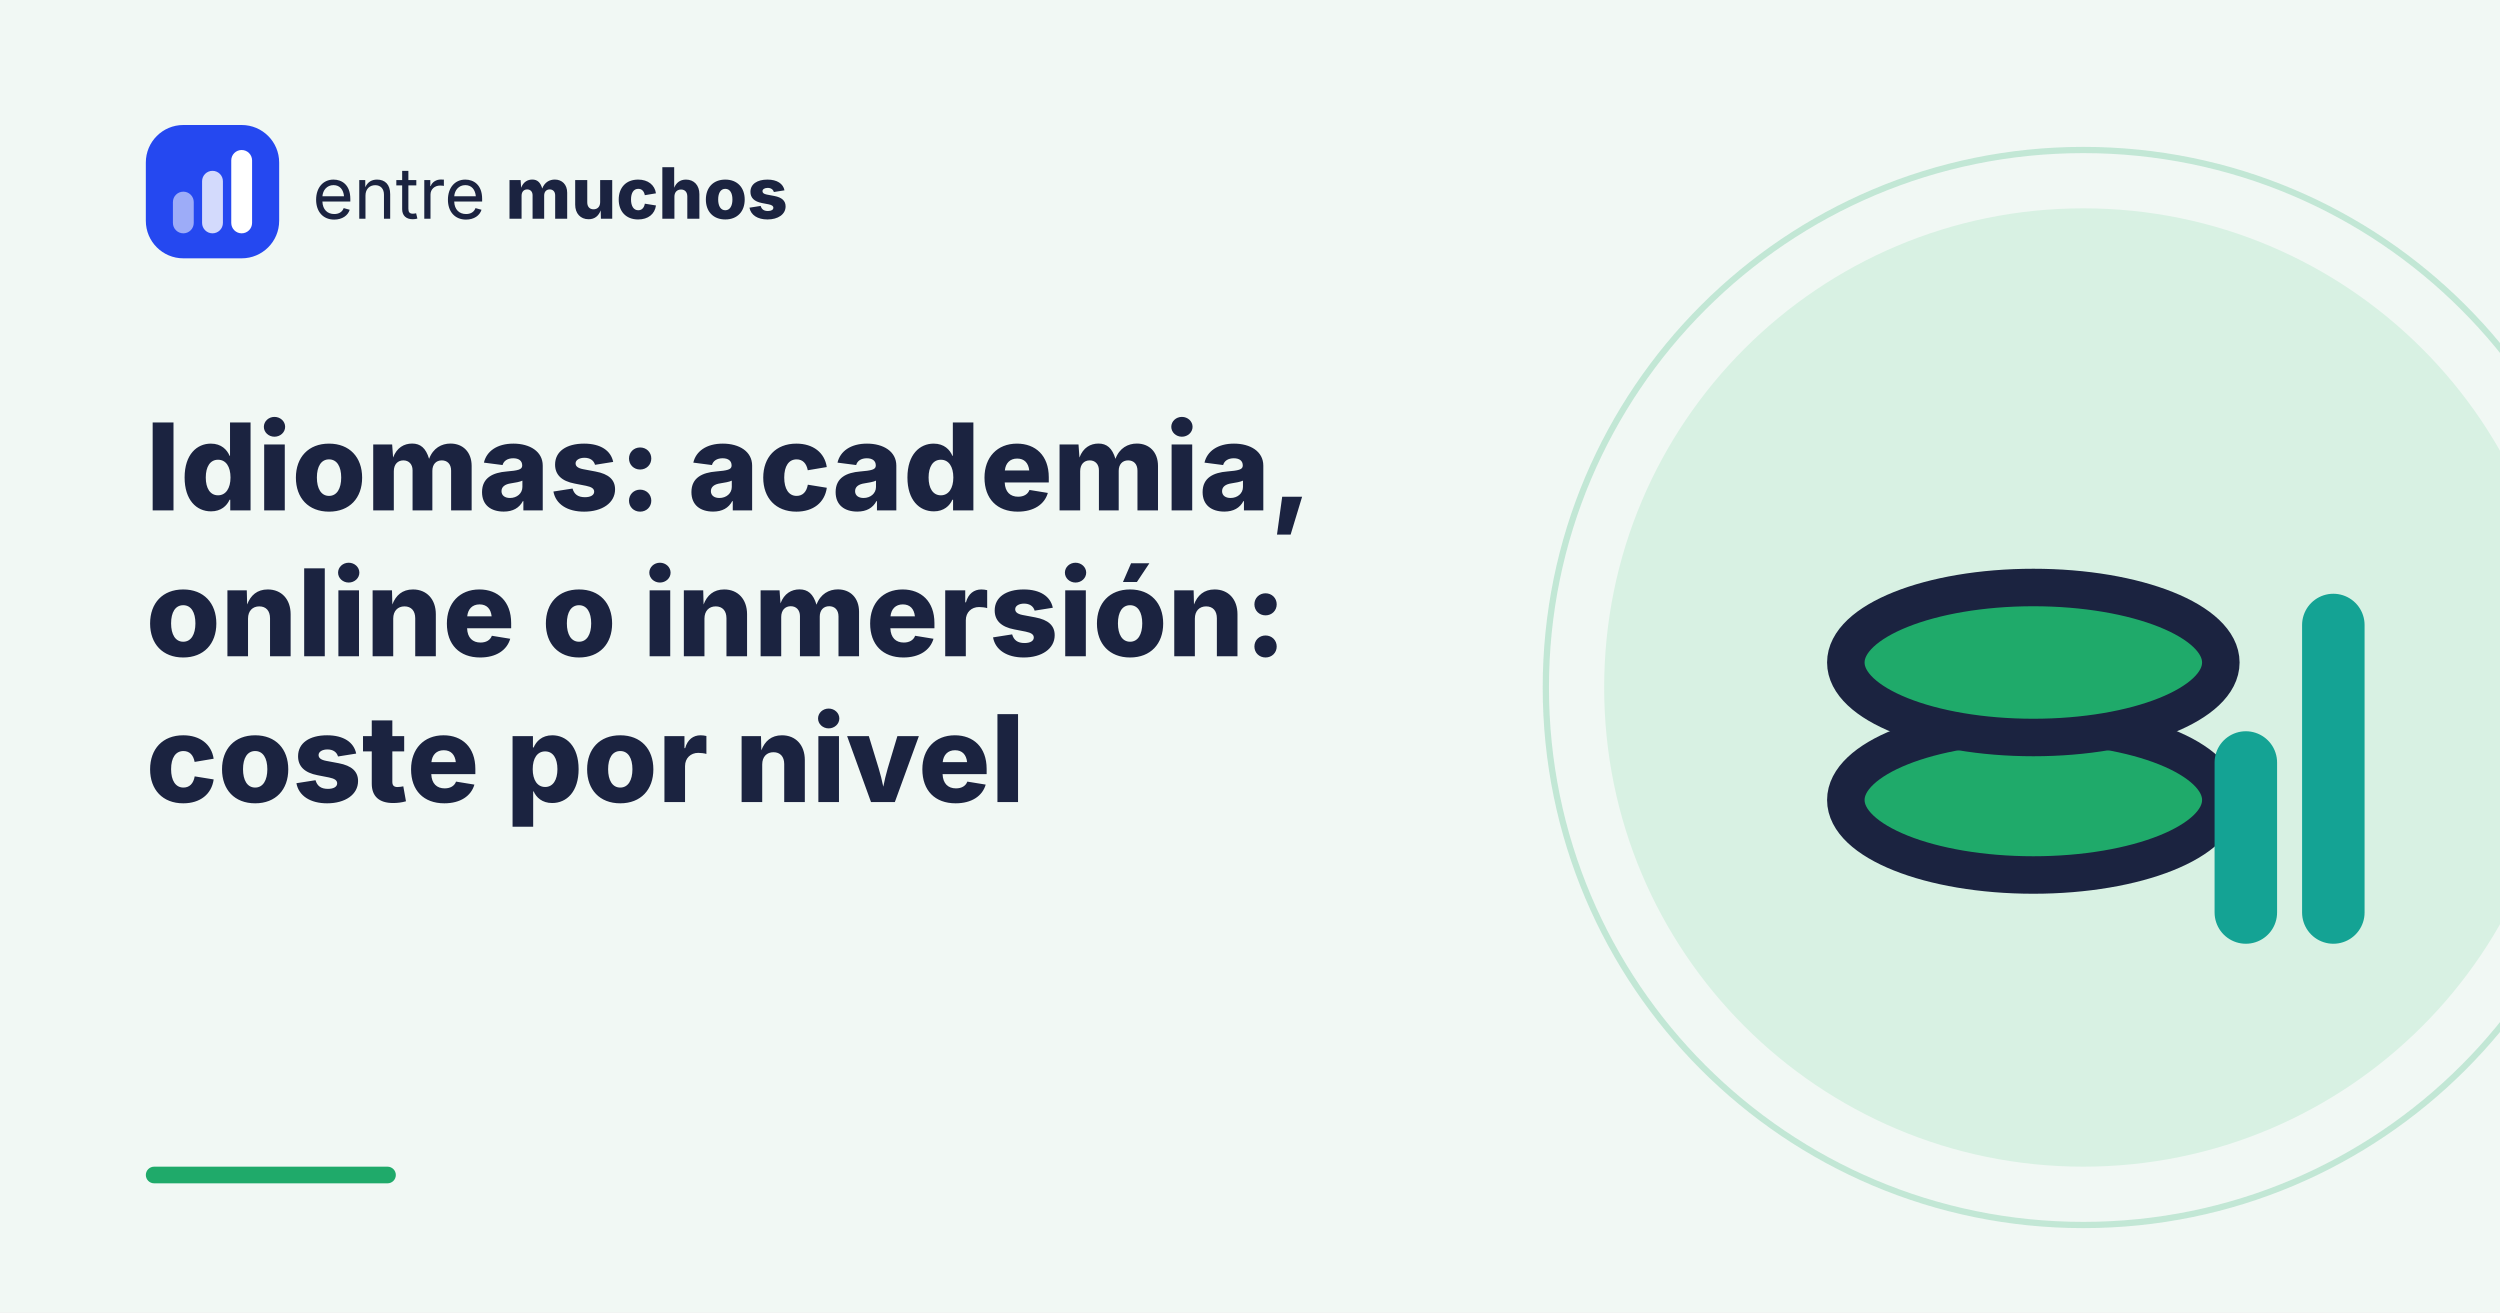
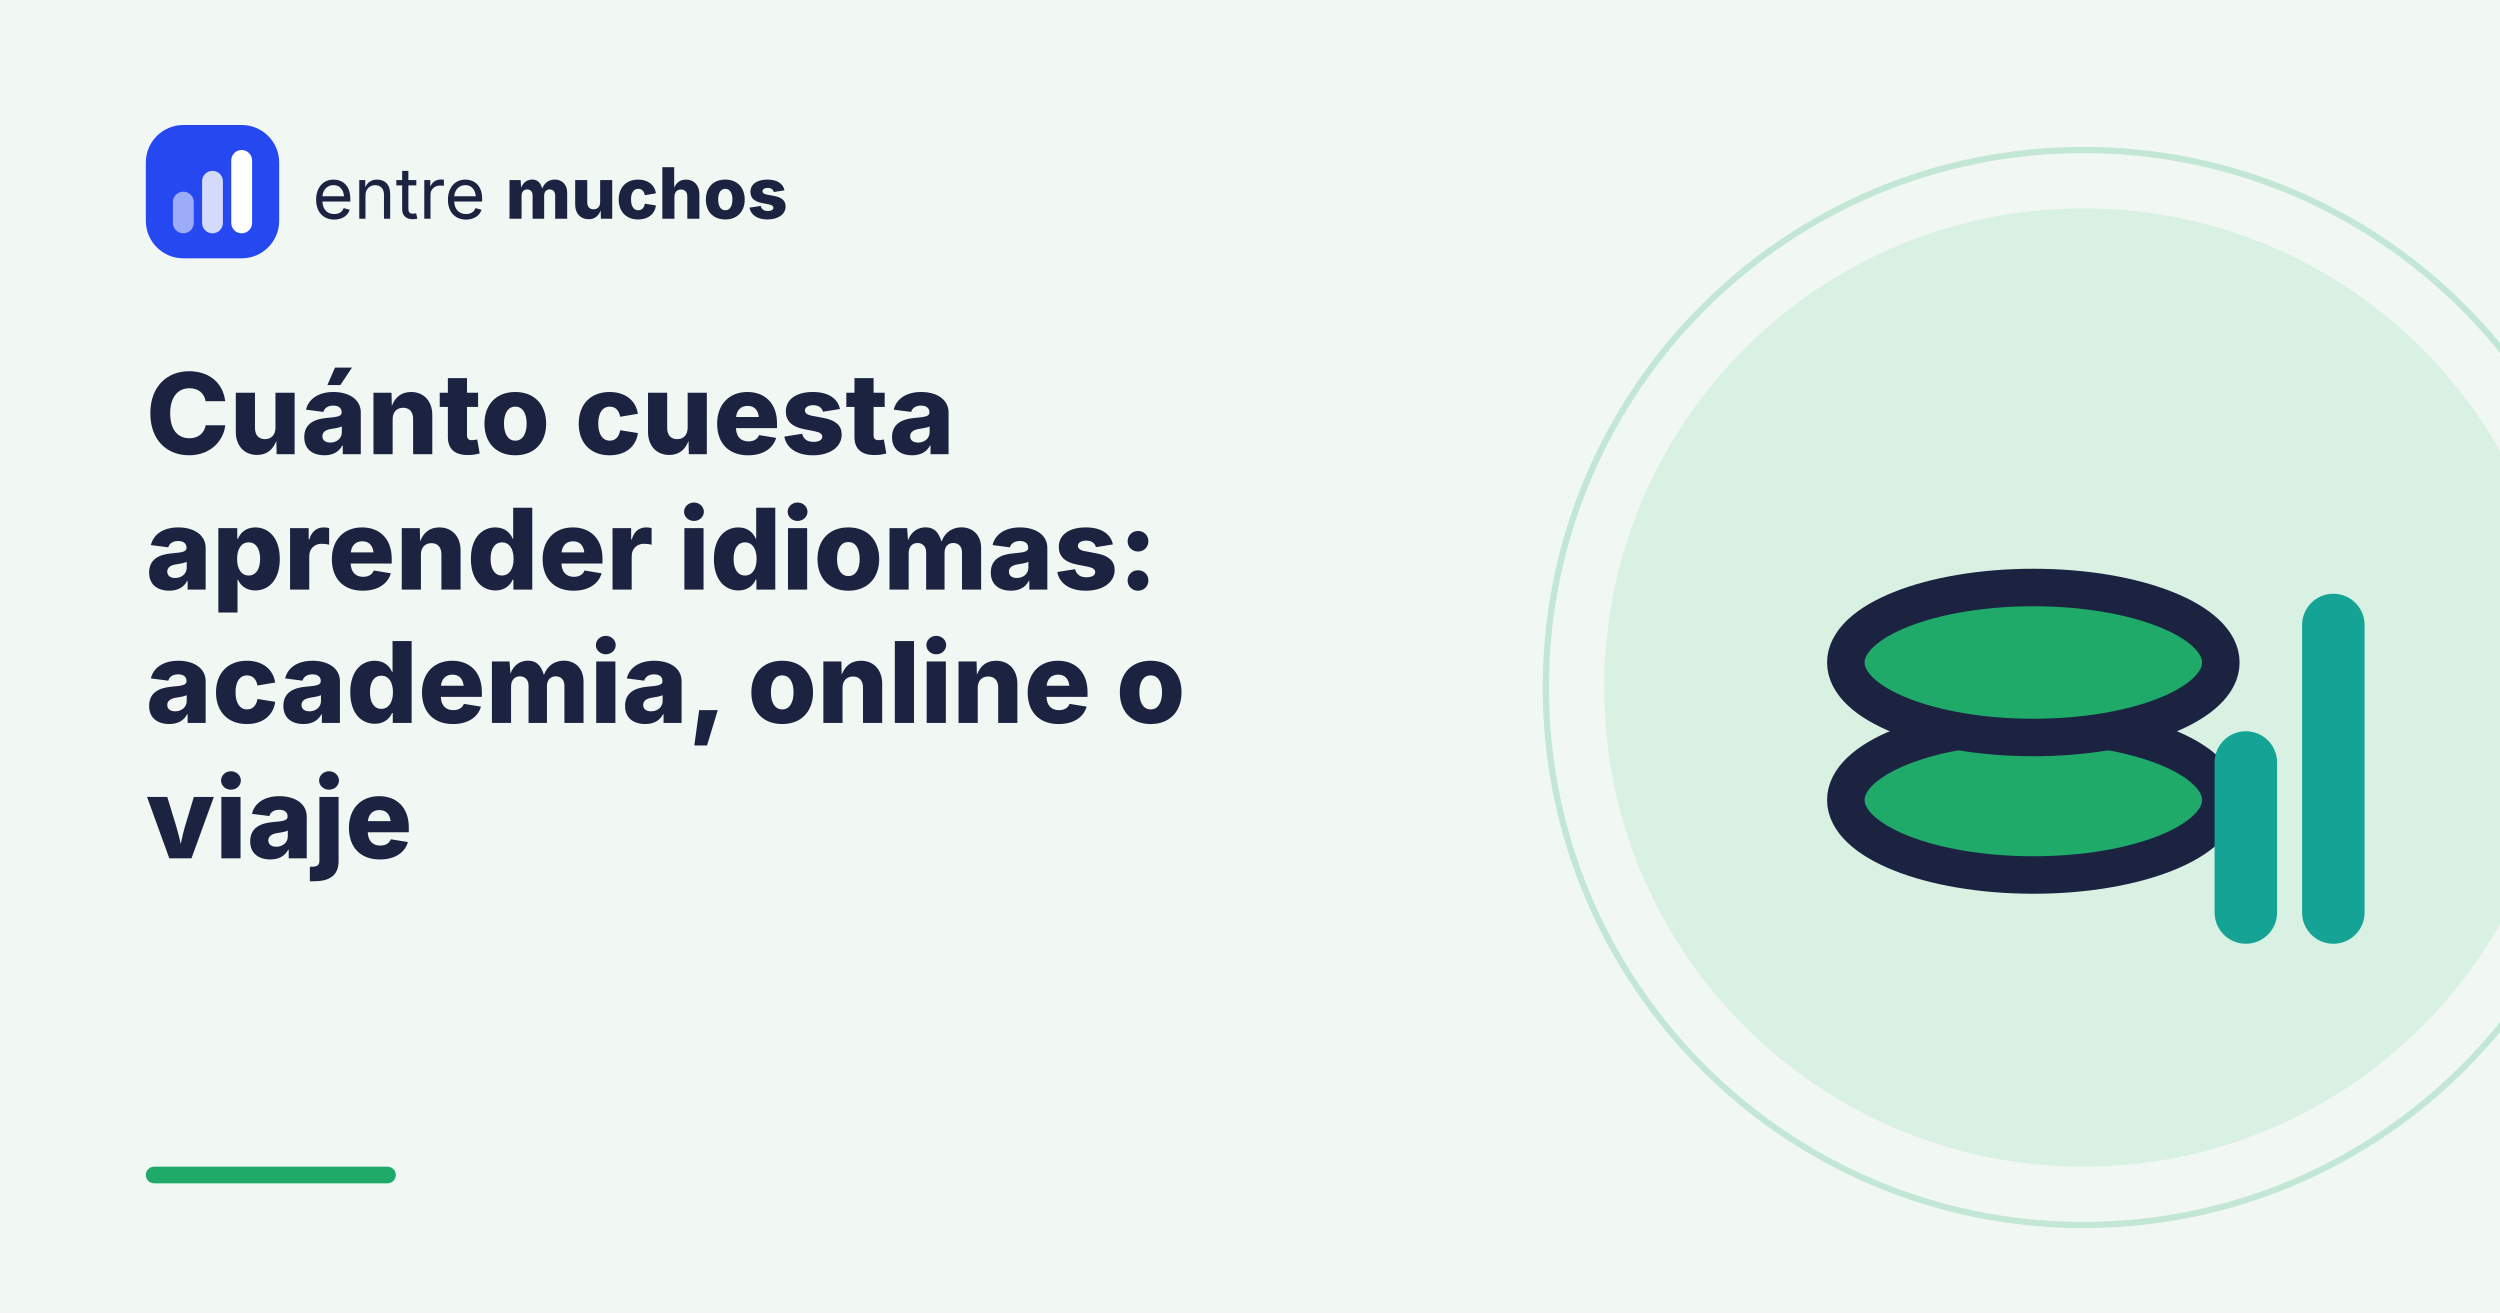
- <svg xmlns="http://www.w3.org/2000/svg" width="1200" height="630" viewBox="0 0 1200 630" role="img" aria-label="Idiomas: academia, online o inmersión: coste por nivel">
+ <svg xmlns="http://www.w3.org/2000/svg" width="1200" height="630" viewBox="0 0 1200 630" role="img" aria-label="Cuánto cuesta aprender idiomas: academia, online o viaje">
  <rect width="1200" height="630" fill="#f1f8f4" />
  <circle cx="1000" cy="330" r="230" fill="#d8f1e3" />
  <circle cx="1000" cy="330" r="258" fill="none" stroke="#1faa6a" stroke-opacity=".22" stroke-width="3" />
  <g transform="translate(850 180) scale(3)">
    <ellipse cx="42" cy="68" rx="30" ry="12" fill="#1faa6a" stroke="#1b2340" stroke-width="6" />
    <ellipse cx="42" cy="46" rx="30" ry="12" fill="#1faa6a" stroke="#1b2340" stroke-width="6" />
    <path d="M76 86V62M90 86V40" stroke="#14a394" stroke-width="10" stroke-linecap="round" />
  </g>
  <rect x="70" y="60" width="64" height="64" rx="18" fill="#2548f0" />
  <rect x="83" y="92" width="10" height="20" rx="5" fill="#fff" fill-opacity=".55" />
  <rect x="97" y="82" width="10" height="30" rx="5" fill="#fff" fill-opacity=".8" />
  <rect x="111" y="72" width="10" height="40" rx="5" fill="#fff" />
  <text x="150" y="105" font-family="Inter,Helvetica,Arial,sans-serif" font-size="34" fill="#1b2340">entre <tspan font-weight="800">muchos</tspan>
  </text>
-   <text font-family="Inter,Helvetica,Arial,sans-serif" font-size="58" font-weight="800" fill="#1b2340">
-     <tspan x="70" y="245">Idiomas: academia,</tspan>
-     <tspan x="70" y="315">online o inmersión:</tspan>
-     <tspan x="70" y="385">coste por nivel</tspan>
+   <text font-family="Inter,Helvetica,Arial,sans-serif" font-size="54" font-weight="800" fill="#1b2340">
+     <tspan x="70" y="218">Cuánto cuesta</tspan>
+     <tspan x="70" y="283">aprender idiomas:</tspan>
+     <tspan x="70" y="347">academia, online o</tspan>
+     <tspan x="70" y="412">viaje</tspan>
  </text>
  <rect x="70" y="560" width="120" height="8" rx="4" fill="#1faa6a" />
</svg>
